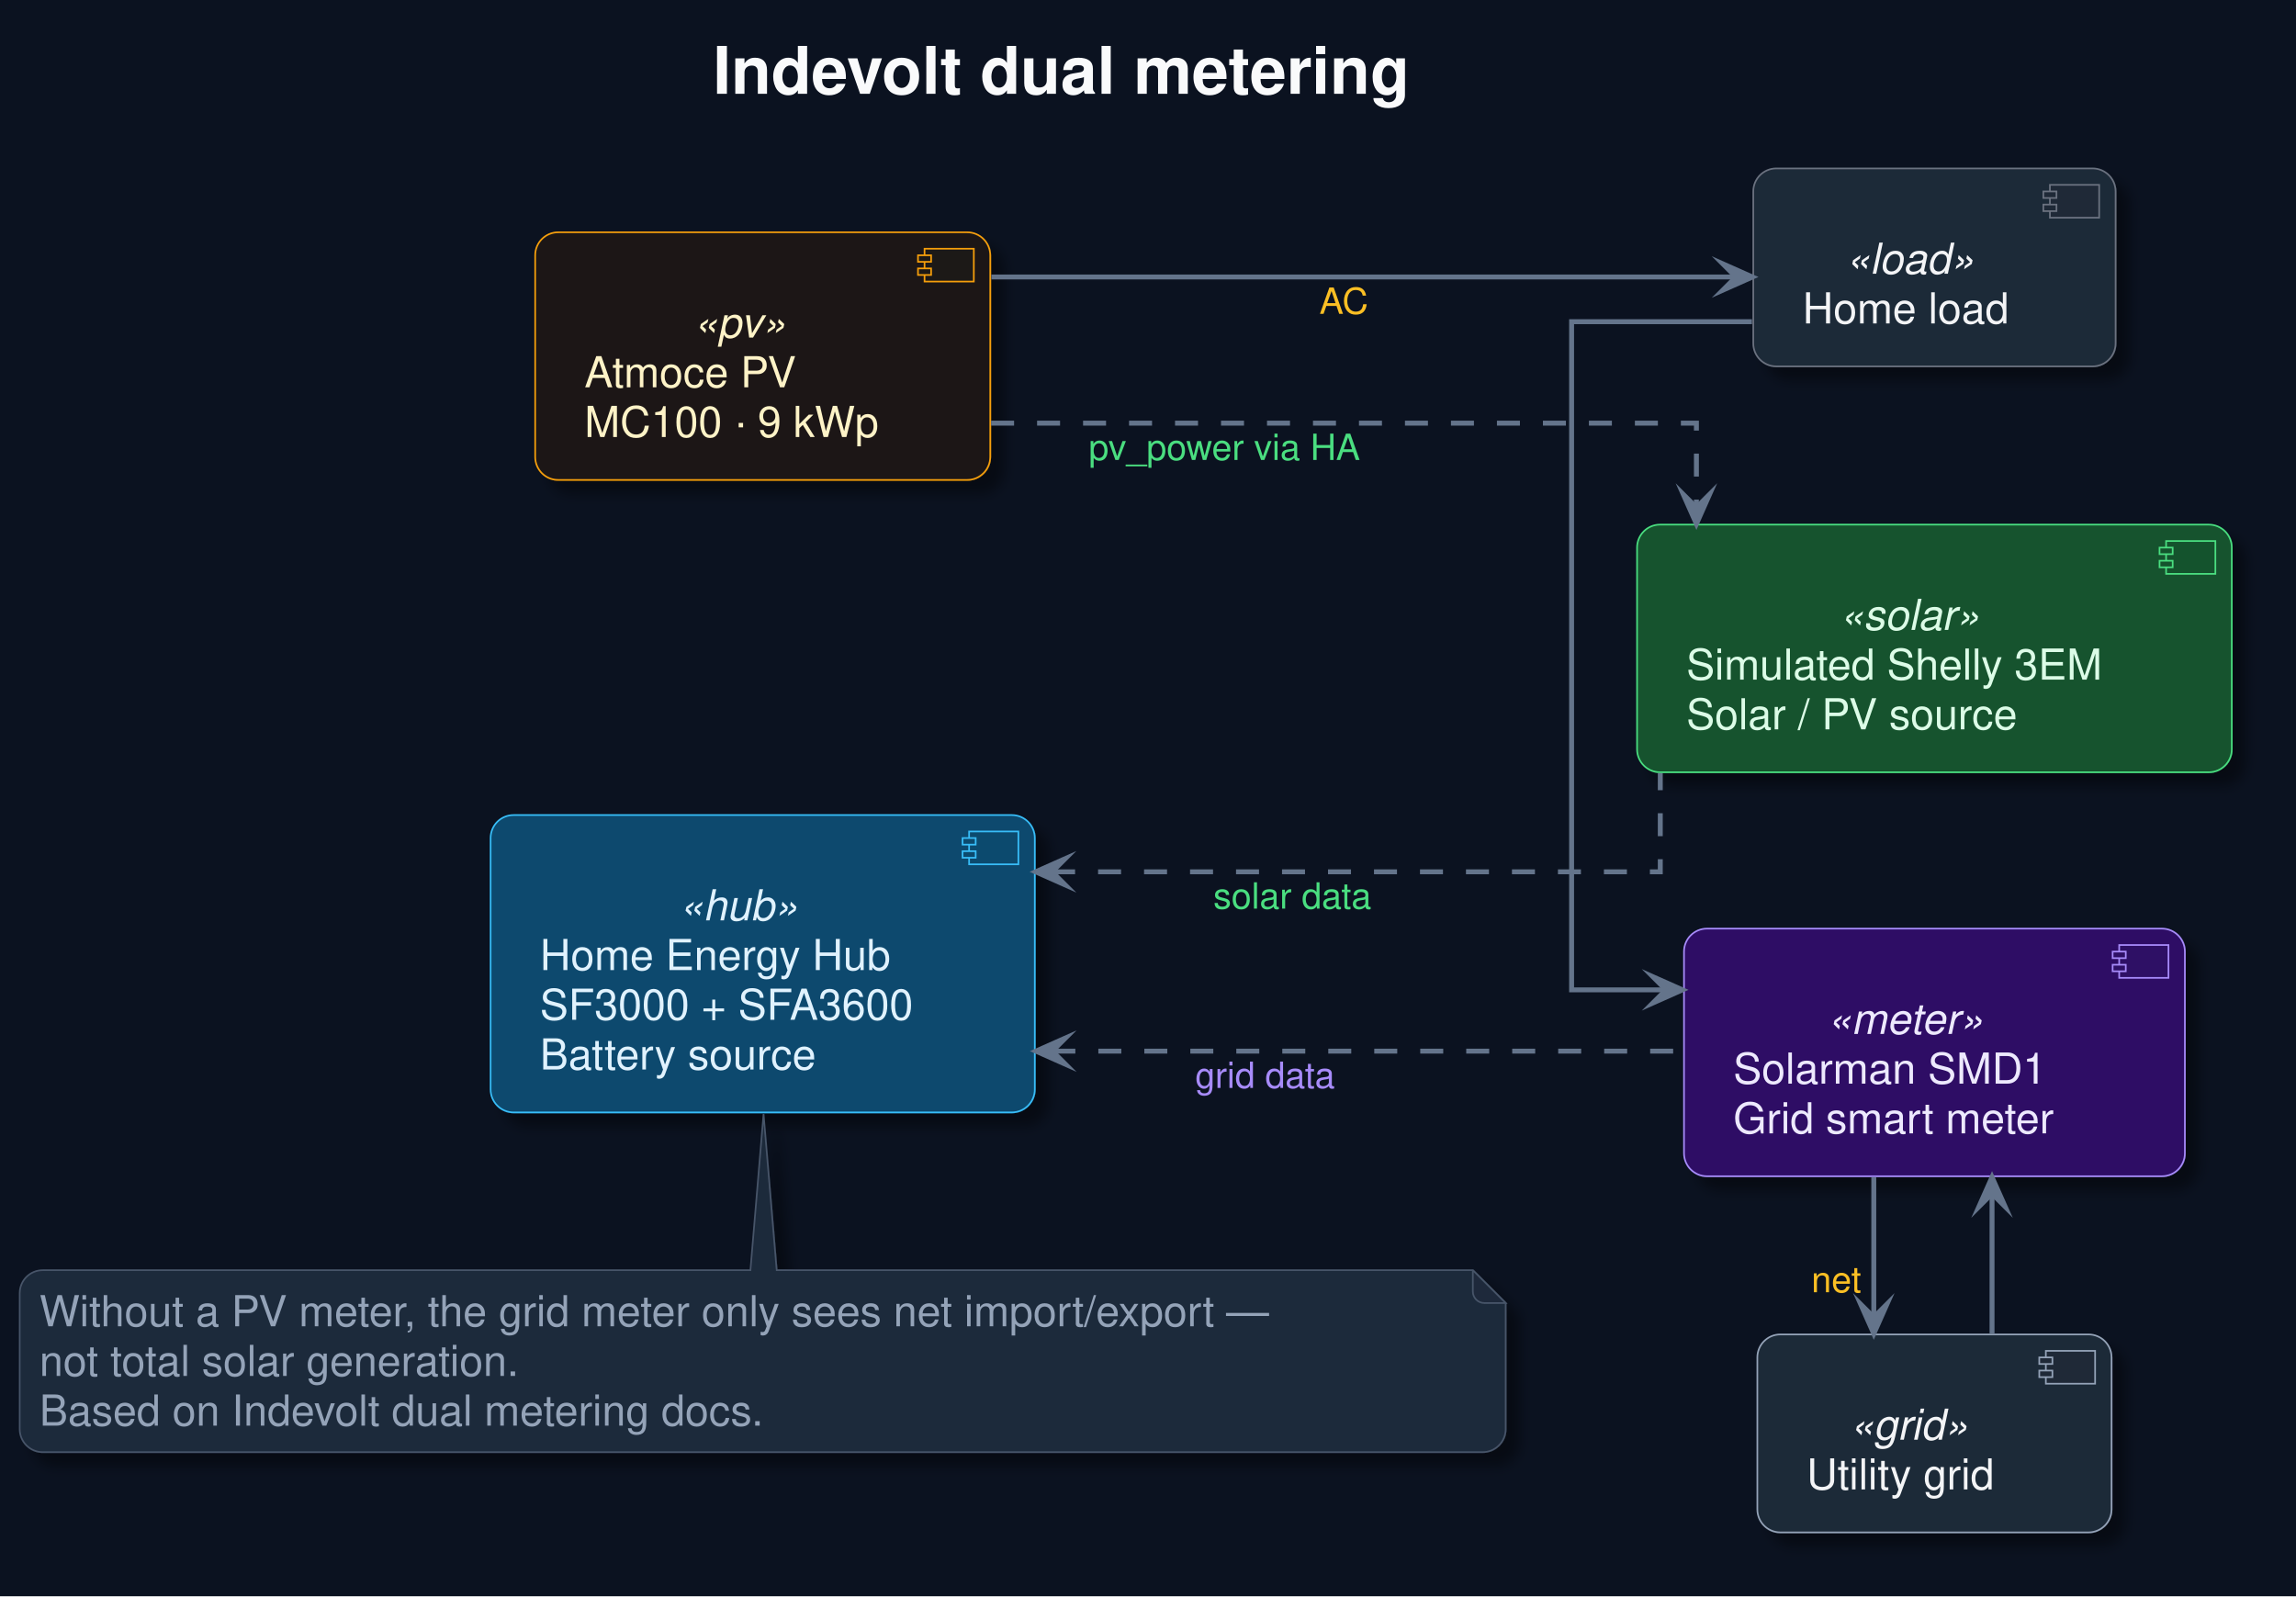
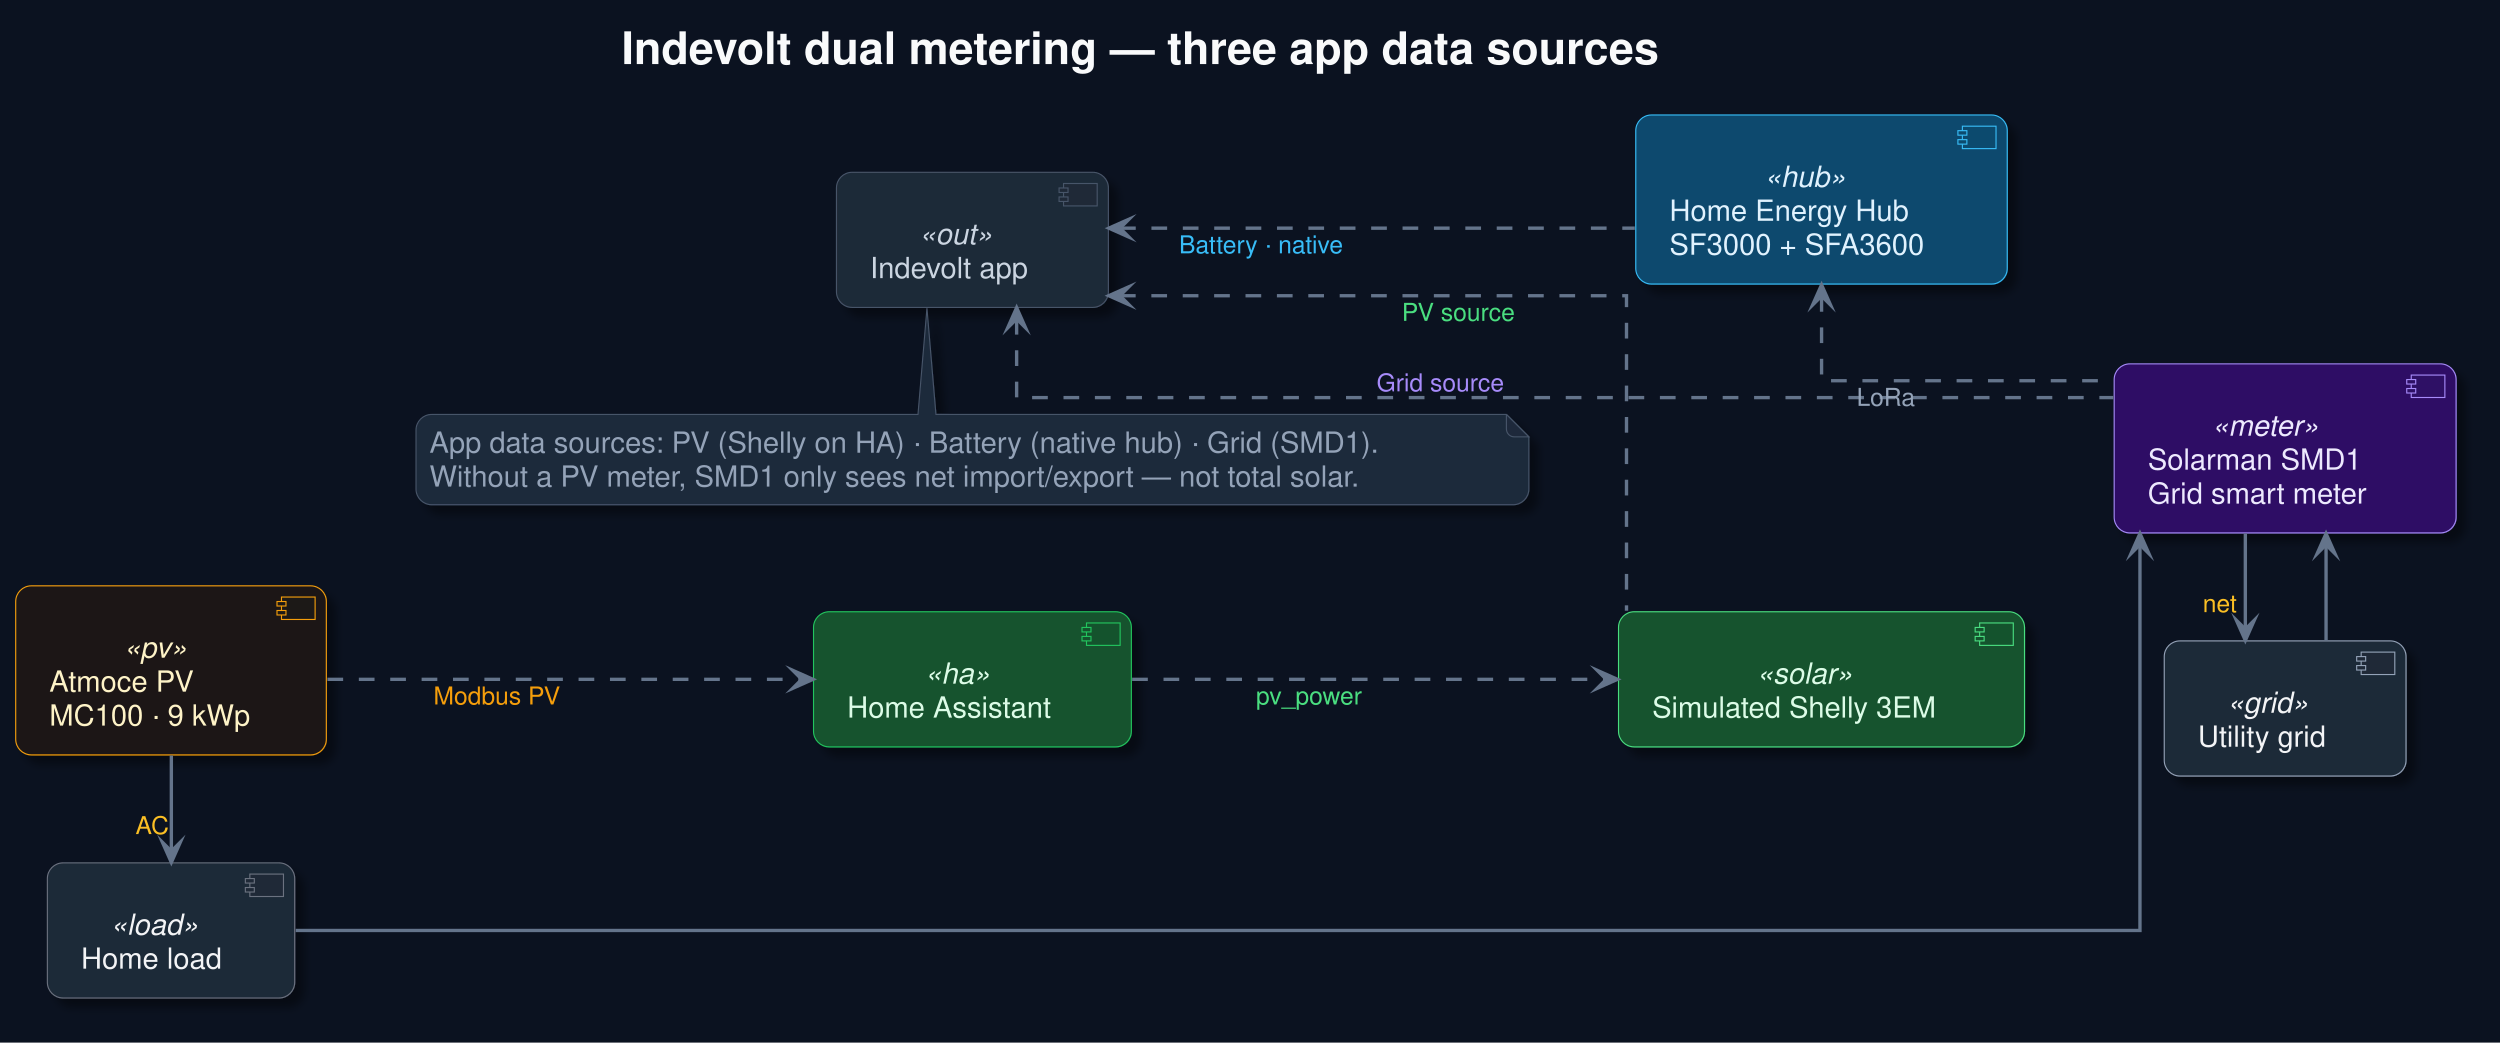
- <svg xmlns="http://www.w3.org/2000/svg" version="1.1" data-diagram-type="DESCRIPTION" style="width:699px;height:486px;background:#0B1220;" width="699px" height="486px" viewBox="0 0 699 486" zoomAndPan="magnify" preserveAspectRatio="none" contentStyleType="text/css">
+ <svg xmlns="http://www.w3.org/2000/svg" version="1.1" data-diagram-type="DESCRIPTION" style="width:1115px;height:465px;background:#0B1220;" width="1115px" height="465px" viewBox="0 0 1115 465" zoomAndPan="magnify" preserveAspectRatio="none" contentStyleType="text/css">
  <defs>
-     <filter id="f1jcniilvf1lxk" x="-1" y="-1" width="300%" height="300%">
+     <filter id="fj7ayuqkqqqpu" x="-1" y="-1" width="300%" height="300%">
      <feGaussianBlur result="blurOut" stdDeviation="2" />
      <feColorMatrix type="matrix" in="blurOut" result="blurOut2" values="0 0 0 0 0 0 0 0 0 0 0 0 0 0 0 0 0 0 .4 0" />
      <feOffset result="blurOut3" in="blurOut2" dx="4" dy="4" />
      <feBlend in="SourceGraphic" in2="blurOut3" mode="normal" />
    </filter>
  </defs>
  <g font-family="sans-serif" lengthAdjust="spacing">
-     <rect x="0" y="0" width="699" height="486" fill="#0B1220" style="stroke:none;" />
+     <rect x="0" y="0" width="1115" height="465" fill="#0B1220" style="stroke:none;" />
    <g class="title" data-source-line="97">
-       <text x="217.033" y="28.564" fill="#F9FAFB" font-size="20" textLength="258.389" font-weight="700" font-family="'Segoe UI, Helvetica, Arial, sans-serif'">Indevolt dual metering</text>
+       <text x="277.175" y="28.564" fill="#F9FAFB" font-size="20" textLength="554.063" font-weight="700" font-family="'Segoe UI, Helvetica, Arial, sans-serif'">Indevolt dual metering — three app data sources</text>
    </g>
    <g class="entity" data-qualified-name="pv" id="ent0001" data-source-line="100">
-       <rect x="162.93" y="70.721" width="138.541" height="75.398" fill="#1C1917" style="stroke:#F59E0B;stroke-width:0.5;" filter="url(#f1jcniilvf1lxk)" rx="7" ry="7" />
-       <rect x="281.471" y="75.721" width="15" height="10" fill="#1C1917" style="stroke:#F59E0B;stroke-width:0.5;" />
-       <rect x="279.471" y="77.721" width="4" height="2" fill="#1C1917" style="stroke:#F59E0B;stroke-width:0.5;" />
-       <rect x="279.471" y="81.721" width="4" height="2" fill="#1C1917" style="stroke:#F59E0B;stroke-width:0.5;" />
-       <text x="211.204" y="102.788" fill="#FEF3C7" font-size="13" textLength="31.992" font-style="italic" font-family="'Segoe UI, Helvetica, Arial, sans-serif'">«pv»</text>
-       <text x="177.93" y="117.921" fill="#FEF3C7" font-size="13" textLength="70.618" font-family="'Segoe UI, Helvetica, Arial, sans-serif'">Atmoce PV</text>
-       <text x="177.93" y="133.054" fill="#FEF3C7" font-size="13" textLength="98.541" font-family="'Segoe UI, Helvetica, Arial, sans-serif'">MC100 · 9 kWp</text>
+       <rect x="7" y="261.281" width="138.541" height="75.398" fill="#1C1917" style="stroke:#F59E0B;stroke-width:0.5;" filter="url(#fj7ayuqkqqqpu)" rx="7" ry="7" />
+       <rect x="125.541" y="266.281" width="15" height="10" fill="#1C1917" style="stroke:#F59E0B;stroke-width:0.5;" />
+       <rect x="123.541" y="268.281" width="4" height="2" fill="#1C1917" style="stroke:#F59E0B;stroke-width:0.5;" />
+       <rect x="123.541" y="272.281" width="4" height="2" fill="#1C1917" style="stroke:#F59E0B;stroke-width:0.5;" />
+       <text x="55.274" y="293.348" fill="#FEF3C7" font-size="13" textLength="31.992" font-style="italic" font-family="'Segoe UI, Helvetica, Arial, sans-serif'">«pv»</text>
+       <text x="22" y="308.481" fill="#FEF3C7" font-size="13" textLength="70.618" font-family="'Segoe UI, Helvetica, Arial, sans-serif'">Atmoce PV</text>
+       <text x="22" y="323.614" fill="#FEF3C7" font-size="13" textLength="98.541" font-family="'Segoe UI, Helvetica, Arial, sans-serif'">MC100 · 9 kWp</text>
    </g>
-     <g class="entity" data-qualified-name="shelly" id="ent0002" data-source-line="101">
-       <rect x="498.39" y="159.721" width="181.064" height="75.398" fill="#14532D" style="stroke:#4ADE80;stroke-width:0.5;" filter="url(#f1jcniilvf1lxk)" rx="7" ry="7" />
-       <rect x="659.454" y="164.721" width="15" height="10" fill="#14532D" style="stroke:#4ADE80;stroke-width:0.5;" />
-       <rect x="657.454" y="166.721" width="4" height="2" fill="#14532D" style="stroke:#4ADE80;stroke-width:0.5;" />
-       <rect x="657.454" y="170.721" width="4" height="2" fill="#14532D" style="stroke:#4ADE80;stroke-width:0.5;" />
-       <text x="560.074" y="191.788" fill="#DCFCE7" font-size="13" textLength="47.696" font-style="italic" font-family="'Segoe UI, Helvetica, Arial, sans-serif'">«solar»</text>
-       <text x="513.39" y="206.921" fill="#DCFCE7" font-size="13" textLength="141.064" font-family="'Segoe UI, Helvetica, Arial, sans-serif'">Simulated Shelly 3EM</text>
-       <text x="513.39" y="222.054" fill="#DCFCE7" font-size="13" textLength="110.094" font-family="'Segoe UI, Helvetica, Arial, sans-serif'">Solar / PV source</text>
+     <g class="entity" data-qualified-name="ha" id="ent0002" data-source-line="101">
+       <rect x="362.83" y="272.841" width="141.747" height="60.266" fill="#14532D" style="stroke:#22C55E;stroke-width:0.5;" filter="url(#fj7ayuqkqqqpu)" rx="7" ry="7" />
+       <rect x="484.577" y="277.841" width="15" height="10" fill="#14532D" style="stroke:#22C55E;stroke-width:0.5;" />
+       <rect x="482.577" y="279.841" width="4" height="2" fill="#14532D" style="stroke:#22C55E;stroke-width:0.5;" />
+       <rect x="482.577" y="283.841" width="4" height="2" fill="#14532D" style="stroke:#22C55E;stroke-width:0.5;" />
+       <text x="412.577" y="304.908" fill="#DCFCE7" font-size="13" textLength="32.252" font-style="italic" font-family="'Segoe UI, Helvetica, Arial, sans-serif'">«ha»</text>
+       <text x="377.83" y="320.041" fill="#DCFCE7" font-size="13" textLength="101.747" font-family="'Segoe UI, Helvetica, Arial, sans-serif'">Home Assistant</text>
    </g>
-     <g class="entity" data-qualified-name="load" id="ent0003" data-source-line="102">
-       <rect x="533.77" y="51.281" width="110.307" height="60.266" fill="#1F2937" style="stroke:#6B7280;stroke-width:0.5;" filter="url(#f1jcniilvf1lxk)" rx="7" ry="7" />
-       <rect x="624.077" y="56.281" width="15" height="10" fill="#1F2937" style="stroke:#6B7280;stroke-width:0.5;" />
-       <rect x="622.077" y="58.281" width="4" height="2" fill="#1F2937" style="stroke:#6B7280;stroke-width:0.5;" />
-       <rect x="622.077" y="62.281" width="4" height="2" fill="#1F2937" style="stroke:#6B7280;stroke-width:0.5;" />
-       <text x="562.008" y="83.348" fill="#F3F4F6" font-size="13" textLength="43.831" font-style="italic" font-family="'Segoe UI, Helvetica, Arial, sans-serif'">«load»</text>
-       <text x="548.77" y="98.481" fill="#F3F4F6" font-size="13" textLength="70.307" font-family="'Segoe UI, Helvetica, Arial, sans-serif'">Home load</text>
+     <g class="entity" data-qualified-name="shelly" id="ent0003" data-source-line="102">
+       <rect x="721.86" y="272.841" width="181.064" height="60.266" fill="#14532D" style="stroke:#4ADE80;stroke-width:0.5;" filter="url(#fj7ayuqkqqqpu)" rx="7" ry="7" />
+       <rect x="882.924" y="277.841" width="15" height="10" fill="#14532D" style="stroke:#4ADE80;stroke-width:0.5;" />
+       <rect x="880.924" y="279.841" width="4" height="2" fill="#14532D" style="stroke:#4ADE80;stroke-width:0.5;" />
+       <rect x="880.924" y="283.841" width="4" height="2" fill="#14532D" style="stroke:#4ADE80;stroke-width:0.5;" />
+       <text x="783.544" y="304.908" fill="#DCFCE7" font-size="13" textLength="47.696" font-style="italic" font-family="'Segoe UI, Helvetica, Arial, sans-serif'">«solar»</text>
+       <text x="736.86" y="320.041" fill="#DCFCE7" font-size="13" textLength="141.064" font-family="'Segoe UI, Helvetica, Arial, sans-serif'">Simulated Shelly 3EM</text>
    </g>
-     <g class="entity" data-qualified-name="smd1" id="ent0004" data-source-line="103">
-       <rect x="512.68" y="282.721" width="152.493" height="75.398" fill="#2E1065" style="stroke:#A78BFA;stroke-width:0.5;" filter="url(#f1jcniilvf1lxk)" rx="7" ry="7" />
-       <rect x="645.173" y="287.721" width="15" height="10" fill="#2E1065" style="stroke:#A78BFA;stroke-width:0.5;" />
-       <rect x="643.173" y="289.721" width="4" height="2" fill="#2E1065" style="stroke:#A78BFA;stroke-width:0.5;" />
-       <rect x="643.173" y="293.721" width="4" height="2" fill="#2E1065" style="stroke:#A78BFA;stroke-width:0.5;" />
-       <text x="556.352" y="314.788" fill="#EDE9FE" font-size="13" textLength="55.148" font-style="italic" font-family="'Segoe UI, Helvetica, Arial, sans-serif'">«meter»</text>
-       <text x="527.68" y="329.921" fill="#EDE9FE" font-size="13" textLength="103.879" font-family="'Segoe UI, Helvetica, Arial, sans-serif'">Solarman SMD1</text>
-       <text x="527.68" y="345.054" fill="#EDE9FE" font-size="13" textLength="112.493" font-family="'Segoe UI, Helvetica, Arial, sans-serif'">Grid smart meter</text>
+     <g class="entity" data-qualified-name="load" id="ent0004" data-source-line="103">
+       <rect x="21.12" y="384.841" width="110.307" height="60.266" fill="#1F2937" style="stroke:#6B7280;stroke-width:0.5;" filter="url(#fj7ayuqkqqqpu)" rx="7" ry="7" />
+       <rect x="111.427" y="389.841" width="15" height="10" fill="#1F2937" style="stroke:#6B7280;stroke-width:0.5;" />
+       <rect x="109.427" y="391.841" width="4" height="2" fill="#1F2937" style="stroke:#6B7280;stroke-width:0.5;" />
+       <rect x="109.427" y="395.841" width="4" height="2" fill="#1F2937" style="stroke:#6B7280;stroke-width:0.5;" />
+       <text x="49.358" y="416.908" fill="#F3F4F6" font-size="13" textLength="43.831" font-style="italic" font-family="'Segoe UI, Helvetica, Arial, sans-serif'">«load»</text>
+       <text x="36.12" y="432.041" fill="#F3F4F6" font-size="13" textLength="70.307" font-family="'Segoe UI, Helvetica, Arial, sans-serif'">Home load</text>
    </g>
-     <g class="entity" data-qualified-name="grid" id="ent0005" data-source-line="104">
-       <rect x="535.01" y="406.281" width="107.831" height="60.266" fill="#1F2937" style="stroke:#94A3B8;stroke-width:0.5;" filter="url(#f1jcniilvf1lxk)" rx="7" ry="7" />
-       <rect x="622.841" y="411.281" width="15" height="10" fill="#1F2937" style="stroke:#94A3B8;stroke-width:0.5;" />
-       <rect x="620.841" y="413.281" width="4" height="2" fill="#1F2937" style="stroke:#94A3B8;stroke-width:0.5;" />
-       <rect x="620.841" y="417.281" width="4" height="2" fill="#1F2937" style="stroke:#94A3B8;stroke-width:0.5;" />
-       <text x="563.172" y="438.348" fill="#F3F4F6" font-size="13" textLength="41.507" font-style="italic" font-family="'Segoe UI, Helvetica, Arial, sans-serif'">«grid»</text>
-       <text x="550.01" y="453.481" fill="#F3F4F6" font-size="13" textLength="67.831" font-family="'Segoe UI, Helvetica, Arial, sans-serif'">Utility grid</text>
+     <g class="entity" data-qualified-name="smd1" id="ent0005" data-source-line="104">
+       <rect x="942.92" y="162.281" width="152.493" height="75.398" fill="#2E1065" style="stroke:#A78BFA;stroke-width:0.5;" filter="url(#fj7ayuqkqqqpu)" rx="7" ry="7" />
+       <rect x="1075.413" y="167.281" width="15" height="10" fill="#2E1065" style="stroke:#A78BFA;stroke-width:0.5;" />
+       <rect x="1073.413" y="169.281" width="4" height="2" fill="#2E1065" style="stroke:#A78BFA;stroke-width:0.5;" />
+       <rect x="1073.413" y="173.281" width="4" height="2" fill="#2E1065" style="stroke:#A78BFA;stroke-width:0.5;" />
+       <text x="986.592" y="194.348" fill="#EDE9FE" font-size="13" textLength="55.148" font-style="italic" font-family="'Segoe UI, Helvetica, Arial, sans-serif'">«meter»</text>
+       <text x="957.92" y="209.481" fill="#EDE9FE" font-size="13" textLength="103.879" font-family="'Segoe UI, Helvetica, Arial, sans-serif'">Solarman SMD1</text>
+       <text x="957.92" y="224.614" fill="#EDE9FE" font-size="13" textLength="112.493" font-family="'Segoe UI, Helvetica, Arial, sans-serif'">Grid smart meter</text>
    </g>
-     <g class="entity" data-qualified-name="hub" id="ent0006" data-source-line="105">
-       <rect x="149.36" y="248.151" width="165.677" height="90.531" fill="#0C4A6E" style="stroke:#38BDF8;stroke-width:0.5;" filter="url(#f1jcniilvf1lxk)" rx="7" ry="7" />
-       <rect x="295.037" y="253.151" width="15" height="10" fill="#0C4A6E" style="stroke:#38BDF8;stroke-width:0.5;" />
-       <rect x="293.037" y="255.151" width="4" height="2" fill="#0C4A6E" style="stroke:#38BDF8;stroke-width:0.5;" />
-       <rect x="293.037" y="259.151" width="4" height="2" fill="#0C4A6E" style="stroke:#38BDF8;stroke-width:0.5;" />
-       <text x="206.81" y="280.218" fill="#E0F2FE" font-size="13" textLength="40.777" font-style="italic" font-family="'Segoe UI, Helvetica, Arial, sans-serif'">«hub»</text>
-       <text x="164.36" y="295.351" fill="#E0F2FE" font-size="13" textLength="118.663" font-family="'Segoe UI, Helvetica, Arial, sans-serif'">Home Energy Hub</text>
-       <text x="164.36" y="310.484" fill="#E0F2FE" font-size="13" textLength="125.677" font-family="'Segoe UI, Helvetica, Arial, sans-serif'">SF3000 + SFA3600</text>
-       <text x="164.36" y="325.617" fill="#E0F2FE" font-size="13" textLength="95.704" font-family="'Segoe UI, Helvetica, Arial, sans-serif'">Battery source</text>
+     <g class="entity" data-qualified-name="grid" id="ent0006" data-source-line="105">
+       <rect x="965.25" y="285.841" width="107.831" height="60.266" fill="#1F2937" style="stroke:#94A3B8;stroke-width:0.5;" filter="url(#fj7ayuqkqqqpu)" rx="7" ry="7" />
+       <rect x="1053.081" y="290.841" width="15" height="10" fill="#1F2937" style="stroke:#94A3B8;stroke-width:0.5;" />
+       <rect x="1051.081" y="292.841" width="4" height="2" fill="#1F2937" style="stroke:#94A3B8;stroke-width:0.5;" />
+       <rect x="1051.081" y="296.841" width="4" height="2" fill="#1F2937" style="stroke:#94A3B8;stroke-width:0.5;" />
+       <text x="993.412" y="317.908" fill="#F3F4F6" font-size="13" textLength="41.507" font-style="italic" font-family="'Segoe UI, Helvetica, Arial, sans-serif'">«grid»</text>
+       <text x="980.25" y="333.041" fill="#F3F4F6" font-size="13" textLength="67.831" font-family="'Segoe UI, Helvetica, Arial, sans-serif'">Utility grid</text>
    </g>
-     <g class="entity" data-qualified-name="GMN17" id="ent0018" data-source-line="116">
-       <path d="M6,393.721 L6,435.12 A7,7 0 0 0 13,442.12 L451.393,442.12 A7,7 0 0 0 458.393,435.12 L458.393,396.721 L448.393,386.721 L236.46,386.721 L232.46,339.161 L228.46,386.721 L13,386.721 A7,7 0 0 0 6,393.721" style="stroke:#475569;stroke-width:0.5;" fill="#1E293B" filter="url(#f1jcniilvf1lxk)" />
-       <path d="M448.393,386.721 L448.393,393.221 A3.5,3.5 0 0 0 451.893,396.721 L458.393,396.721 L448.393,386.721" style="stroke:#475569;stroke-width:0.5;" fill="#1E293B" />
-       <text x="12" y="403.788" fill="#94A3B8" font-size="13" textLength="431.393" font-family="'Segoe UI, Helvetica, Arial, sans-serif'">Without a PV meter, the grid meter only sees net import/export —</text>
-       <text x="12" y="418.921" fill="#94A3B8" font-size="13" textLength="169.895" font-family="'Segoe UI, Helvetica, Arial, sans-serif'">not total solar generation.</text>
-       <text x="12" y="434.054" fill="#94A3B8" font-size="13" textLength="250.974" font-family="'Segoe UI, Helvetica, Arial, sans-serif'">Based on Indevolt dual metering docs.</text>
+     <g class="entity" data-qualified-name="hub" id="ent0007" data-source-line="106">
+       <rect x="729.55" y="51.281" width="165.677" height="75.398" fill="#0C4A6E" style="stroke:#38BDF8;stroke-width:0.5;" filter="url(#fj7ayuqkqqqpu)" rx="7" ry="7" />
+       <rect x="875.227" y="56.281" width="15" height="10" fill="#0C4A6E" style="stroke:#38BDF8;stroke-width:0.5;" />
+       <rect x="873.227" y="58.281" width="4" height="2" fill="#0C4A6E" style="stroke:#38BDF8;stroke-width:0.5;" />
+       <rect x="873.227" y="62.281" width="4" height="2" fill="#0C4A6E" style="stroke:#38BDF8;stroke-width:0.5;" />
+       <text x="787" y="83.348" fill="#E0F2FE" font-size="13" textLength="40.777" font-style="italic" font-family="'Segoe UI, Helvetica, Arial, sans-serif'">«hub»</text>
+       <text x="744.55" y="98.481" fill="#E0F2FE" font-size="13" textLength="118.663" font-family="'Segoe UI, Helvetica, Arial, sans-serif'">Home Energy Hub</text>
+       <text x="744.55" y="113.614" fill="#E0F2FE" font-size="13" textLength="125.677" font-family="'Segoe UI, Helvetica, Arial, sans-serif'">SF3000 + SFA3600</text>
    </g>
-     <g class="link" data-entity-1="ent0001" data-entity-2="ent0003" id="lnk7" data-source-line="107" data-link-type="dependency">
-       <path d="M301.82,84.331 C369.55,84.331 466.09,84.331 528.51,84.331" style="stroke:#64748B;stroke-width:1.5;" fill="none" id="pv-to-load" />
-       <polygon points="533.51,84.331,524.51,80.331,528.51,84.331,524.51,88.331,533.51,84.331" fill="#64748B" style="stroke:#64748B;stroke-width:1.5;stroke-linejoin:miter;stroke-miterlimit:10;" />
-       <text x="401.67" y="95.542" fill="#FBBF24" font-size="11" textLength="15.206" font-family="'Segoe UI, Helvetica, Arial, sans-serif'">AC</text>
+     <g class="entity" data-qualified-name="iapp" id="ent0008" data-source-line="107">
+       <rect x="373.06" y="76.841" width="121.282" height="60.266" fill="#1F2937" style="stroke:#475569;stroke-width:0.5;" filter="url(#fj7ayuqkqqqpu)" rx="7" ry="7" />
+       <rect x="474.342" y="81.841" width="15" height="10" fill="#1F2937" style="stroke:#475569;stroke-width:0.5;" />
+       <rect x="472.342" y="83.841" width="4" height="2" fill="#1F2937" style="stroke:#475569;stroke-width:0.5;" />
+       <rect x="472.342" y="87.841" width="4" height="2" fill="#1F2937" style="stroke:#475569;stroke-width:0.5;" />
+       <text x="410.032" y="108.908" fill="#CBD5E1" font-size="13" textLength="37.337" font-style="italic" font-family="'Segoe UI, Helvetica, Arial, sans-serif'">«out»</text>
+       <text x="388.06" y="124.041" fill="#CBD5E1" font-size="13" textLength="81.282" font-family="'Segoe UI, Helvetica, Arial, sans-serif'">Indevolt app</text>
    </g>
-     <g class="link" data-entity-1="ent0001" data-entity-2="ent0002" id="lnk8" data-source-line="108" data-link-type="dependency">
-       <path d="M301.73,128.831 C385.89,128.831 516.46,128.831 516.46,128.831 C516.46,128.831 516.46,138.651 516.46,154.511" style="stroke:#64748B;stroke-width:1.5;stroke-dasharray:7,7;" fill="none" id="pv-to-shelly" />
-       <polygon points="516.46,159.511,520.46,150.511,516.46,154.511,512.46,150.511,516.46,159.511" fill="#64748B" style="stroke:#64748B;stroke-width:1.5;stroke-linejoin:miter;stroke-miterlimit:10;" />
-       <text x="331.44" y="140.042" fill="#4ADE80" font-size="11" textLength="92.087" font-family="'Segoe UI, Helvetica, Arial, sans-serif'">pv_power via HA</text>
+     <g class="entity" data-qualified-name="GMN24" id="ent0025" data-source-line="121">
+       <path d="M185.54,191.841 L185.54,218.107 A7,7 0 0 0 192.54,225.107 L674.859,225.107 A7,7 0 0 0 681.859,218.107 L681.859,194.841 L671.859,184.841 L417.42,184.841 L413.42,137.451 L409.42,184.841 L192.54,184.841 A7,7 0 0 0 185.54,191.841" style="stroke:#475569;stroke-width:0.5;" fill="#1E293B" filter="url(#fj7ayuqkqqqpu)" />
+       <path d="M671.859,184.841 L671.859,191.341 A3.5,3.5 0 0 0 675.359,194.841 L681.859,194.841 L671.859,184.841" style="stroke:#475569;stroke-width:0.5;" fill="#1E293B" />
+       <text x="191.54" y="201.908" fill="#94A3B8" font-size="13" textLength="475.319" font-family="'Segoe UI, Helvetica, Arial, sans-serif'">App data sources: PV (Shelly on HA) · Battery (native hub) · Grid (SMD1).</text>
+       <text x="191.54" y="217.041" fill="#94A3B8" font-size="13" textLength="474.176" font-family="'Segoe UI, Helvetica, Arial, sans-serif'">Without a PV meter, SMD1 only sees net import/export — not total solar.</text>
    </g>
-     <g class="link" data-entity-1="ent0006" data-entity-2="ent0002" id="lnk10" data-source-line="109" data-link-type="dependency">
-       <path d="M320.3,265.431 C400.69,265.431 505.46,265.431 505.46,265.431 C505.46,265.431 505.46,250.981 505.46,235.401" style="stroke:#64748B;stroke-width:1.5;stroke-dasharray:7,7;" fill="none" id="hub-backto-shelly" />
-       <polygon points="315.3,265.431,324.3,269.431,320.3,265.431,324.3,261.431,315.3,265.431" fill="#64748B" style="stroke:#64748B;stroke-width:1.5;stroke-linejoin:miter;stroke-miterlimit:10;" />
-       <text x="369.39" y="276.642" fill="#4ADE80" font-size="11" textLength="55.054" font-family="'Segoe UI, Helvetica, Arial, sans-serif'">solar data</text>
+     <g class="link" data-entity-1="ent0001" data-entity-2="ent0004" id="lnk9" data-source-line="109" data-link-type="dependency">
+       <path d="M76.42,336.961 C76.42,352.421 76.42,365.051 76.42,379.631" style="stroke:#64748B;stroke-width:1.5;" fill="none" id="pv-to-load" />
+       <polygon points="76.42,384.631,80.42,375.631,76.42,379.631,72.42,375.631,76.42,384.631" fill="#64748B" style="stroke:#64748B;stroke-width:1.5;stroke-linejoin:miter;stroke-miterlimit:10;" />
+       <text x="60.42" y="372.002" fill="#FBBF24" font-size="11" textLength="15.206" font-family="'Segoe UI, Helvetica, Arial, sans-serif'">AC</text>
    </g>
-     <g class="link" data-entity-1="ent0003" data-entity-2="ent0004" id="lnk11" data-source-line="110" data-link-type="dependency">
-       <path d="M533.37,97.941 C505.86,97.941 478.46,97.941 478.46,97.941 C478.46,97.941 478.46,301.371 478.46,301.371 C478.46,301.371 488.35,301.371 507.2,301.371" style="stroke:#64748B;stroke-width:1.5;" fill="none" id="load-to-smd1" />
-       <polygon points="512.2,301.371,503.2,297.371,507.2,301.371,503.2,305.371,512.2,301.371" fill="#64748B" style="stroke:#64748B;stroke-width:1.5;stroke-linejoin:miter;stroke-miterlimit:10;" />
+     <g class="link" data-entity-1="ent0001" data-entity-2="ent0002" id="lnk10" data-source-line="110" data-link-type="dependency">
+       <path d="M146.04,302.981 C208.51,302.981 294.7,302.981 357.58,302.981" style="stroke:#64748B;stroke-width:1.5;stroke-dasharray:7,7;" fill="none" id="pv-to-ha" />
+       <polygon points="362.58,302.981,353.58,298.981,357.58,302.981,353.58,306.981,362.58,302.981" fill="#64748B" style="stroke:#64748B;stroke-width:1.5;stroke-linejoin:miter;stroke-miterlimit:10;" />
+       <text x="193.31" y="314.192" fill="#F59E0B" font-size="11" textLength="60.543" font-family="'Segoe UI, Helvetica, Arial, sans-serif'">Modbus PV</text>
    </g>
-     <g class="link" data-entity-1="ent0004" data-entity-2="ent0005" id="lnk12" data-source-line="111" data-link-type="dependency">
-       <path d="M570.46,358.401 C570.46,373.861 570.46,386.491 570.46,401.071" style="stroke:#64748B;stroke-width:1.5;" fill="none" id="smd1-to-grid" />
-       <polygon points="570.46,406.071,574.46,397.071,570.46,401.071,566.46,397.071,570.46,406.071" fill="#64748B" style="stroke:#64748B;stroke-width:1.5;stroke-linejoin:miter;stroke-miterlimit:10;" />
-       <text x="551.46" y="393.442" fill="#FBBF24" font-size="11" textLength="18.052" font-family="'Segoe UI, Helvetica, Arial, sans-serif'">net</text>
+     <g class="link" data-entity-1="ent0002" data-entity-2="ent0003" id="lnk11" data-source-line="111" data-link-type="dependency">
+       <path d="M504.93,302.981 C566.21,302.981 649.96,302.981 716.38,302.981" style="stroke:#64748B;stroke-width:1.5;stroke-dasharray:7,7;" fill="none" id="ha-to-shelly" />
+       <polygon points="721.38,302.981,712.38,298.981,716.38,302.981,712.38,306.981,721.38,302.981" fill="#64748B" style="stroke:#64748B;stroke-width:1.5;stroke-linejoin:miter;stroke-miterlimit:10;" />
+       <text x="560.15" y="314.192" fill="#4ADE80" font-size="11" textLength="52.991" font-family="'Segoe UI, Helvetica, Arial, sans-serif'">pv_power</text>
    </g>
-     <g class="link" data-entity-1="ent0004" data-entity-2="ent0005" id="lnk14" data-source-line="112" data-link-type="dependency">
-       <path d="M606.46,363.401 C606.46,378.861 606.46,391.491 606.46,406.071" style="stroke:#64748B;stroke-width:1.5;" fill="none" id="smd1-backto-grid" />
-       <polygon points="606.46,358.401,602.46,367.401,606.46,363.401,610.46,367.401,606.46,358.401" fill="#64748B" style="stroke:#64748B;stroke-width:1.5;stroke-linejoin:miter;stroke-miterlimit:10;" />
+     <g class="link" data-entity-1="ent0008" data-entity-2="ent0003" id="lnk13" data-source-line="112" data-link-type="dependency">
+       <path d="M499.5,131.891 C584.99,131.891 725.42,131.891 725.42,131.891 C725.42,131.891 725.42,223.181 725.42,272.391" style="stroke:#64748B;stroke-width:1.5;stroke-dasharray:7,7;" fill="none" id="iapp-backto-shelly" />
+       <polygon points="494.5,131.891,503.5,135.891,499.5,131.891,503.5,127.891,494.5,131.891" fill="#64748B" style="stroke:#64748B;stroke-width:1.5;stroke-linejoin:miter;stroke-miterlimit:10;" />
+       <text x="625.21" y="143.102" fill="#4ADE80" font-size="11" textLength="54.425" font-family="'Segoe UI, Helvetica, Arial, sans-serif'">PV source</text>
    </g>
-     <g class="link" data-entity-1="ent0006" data-entity-2="ent0004" id="lnk16" data-source-line="113" data-link-type="dependency">
-       <path d="M320.38,320.031 C379.88,320.031 454.37,320.031 512.31,320.031" style="stroke:#64748B;stroke-width:1.5;stroke-dasharray:7,7;" fill="none" id="hub-backto-smd1" />
-       <polygon points="315.38,320.031,324.38,324.031,320.38,320.031,324.38,316.031,315.38,320.031" fill="#64748B" style="stroke:#64748B;stroke-width:1.5;stroke-linejoin:miter;stroke-miterlimit:10;" />
-       <text x="363.85" y="331.242" fill="#A78BFA" font-size="11" textLength="49.817" font-family="'Segoe UI, Helvetica, Arial, sans-serif'">grid data</text>
+     <g class="link" data-entity-1="ent0008" data-entity-2="ent0007" id="lnk15" data-source-line="113" data-link-type="dependency">
+       <path d="M499.54,101.761 C563.1,101.761 658.24,101.761 729.11,101.761" style="stroke:#64748B;stroke-width:1.5;stroke-dasharray:7,7;" fill="none" id="iapp-backto-hub" />
+       <polygon points="494.54,101.761,503.54,105.761,499.54,101.761,503.54,97.761,494.54,101.761" fill="#64748B" style="stroke:#64748B;stroke-width:1.5;stroke-linejoin:miter;stroke-miterlimit:10;" />
+       <text x="525.83" y="112.972" fill="#38BDF8" font-size="11" textLength="85.562" font-family="'Segoe UI, Helvetica, Arial, sans-serif'">Battery · native</text>
+     </g>
+     <g class="link" data-entity-1="ent0004" data-entity-2="ent0005" id="lnk16" data-source-line="114" data-link-type="dependency">
+       <path d="M131.87,414.981 C324.9,414.981 954.42,414.981 954.42,414.981 C954.42,414.981 954.42,304.641 954.42,242.921" style="stroke:#64748B;stroke-width:1.5;" fill="none" id="load-to-smd1" />
+       <polygon points="954.42,237.921,950.42,246.921,954.42,242.921,958.42,246.921,954.42,237.921" fill="#64748B" style="stroke:#64748B;stroke-width:1.5;stroke-linejoin:miter;stroke-miterlimit:10;" />
+     </g>
+     <g class="link" data-entity-1="ent0005" data-entity-2="ent0006" id="lnk17" data-source-line="115" data-link-type="dependency">
+       <path d="M1001.42,237.961 C1001.42,253.421 1001.42,266.051 1001.42,280.631" style="stroke:#64748B;stroke-width:1.5;" fill="none" id="smd1-to-grid" />
+       <polygon points="1001.42,285.631,1005.42,276.631,1001.42,280.631,997.42,276.631,1001.42,285.631" fill="#64748B" style="stroke:#64748B;stroke-width:1.5;stroke-linejoin:miter;stroke-miterlimit:10;" />
+       <text x="982.42" y="273.002" fill="#FBBF24" font-size="11" textLength="18.052" font-family="'Segoe UI, Helvetica, Arial, sans-serif'">net</text>
+     </g>
+     <g class="link" data-entity-1="ent0005" data-entity-2="ent0006" id="lnk19" data-source-line="116" data-link-type="dependency">
+       <path d="M1037.42,242.961 C1037.42,258.421 1037.42,271.051 1037.42,285.631" style="stroke:#64748B;stroke-width:1.5;" fill="none" id="smd1-backto-grid" />
+       <polygon points="1037.42,237.961,1033.42,246.961,1037.42,242.961,1041.42,246.961,1037.42,237.961" fill="#64748B" style="stroke:#64748B;stroke-width:1.5;stroke-linejoin:miter;stroke-miterlimit:10;" />
+     </g>
+     <g class="link" data-entity-1="ent0008" data-entity-2="ent0005" id="lnk21" data-source-line="117" data-link-type="dependency">
+       <path d="M453.42,142.221 C453.42,161.281 453.42,177.321 453.42,177.321 C453.42,177.321 788.02,177.321 942.58,177.321" style="stroke:#64748B;stroke-width:1.5;stroke-dasharray:7,7;" fill="none" id="iapp-backto-smd1" />
+       <polygon points="453.42,137.221,449.42,146.221,453.42,142.221,457.42,146.221,453.42,137.221" fill="#64748B" style="stroke:#64748B;stroke-width:1.5;stroke-linejoin:miter;stroke-miterlimit:10;" />
+       <text x="613.94" y="174.532" fill="#A78BFA" font-size="11" textLength="63.352" font-family="'Segoe UI, Helvetica, Arial, sans-serif'">Grid source</text>
+     </g>
+     <g class="link" data-entity-1="ent0007" data-entity-2="ent0005" id="lnk23" data-source-line="118" data-link-type="dependency">
+       <path d="M812.42,132.021 C812.42,152.981 812.42,169.801 812.42,169.801 C812.42,169.801 883.64,169.801 942.48,169.801" style="stroke:#64748B;stroke-width:1.5;stroke-dasharray:7,7;" fill="none" id="hub-backto-smd1" />
+       <polygon points="812.42,127.021,808.42,136.021,812.42,132.021,816.42,136.021,812.42,127.021" fill="#64748B" style="stroke:#64748B;stroke-width:1.5;stroke-linejoin:miter;stroke-miterlimit:10;" />
+       <text x="828.06" y="181.012" fill="#94A3B8" font-size="11" textLength="27.242" font-family="'Segoe UI, Helvetica, Arial, sans-serif'">LoRa</text>
    </g>
  </g>
</svg>
